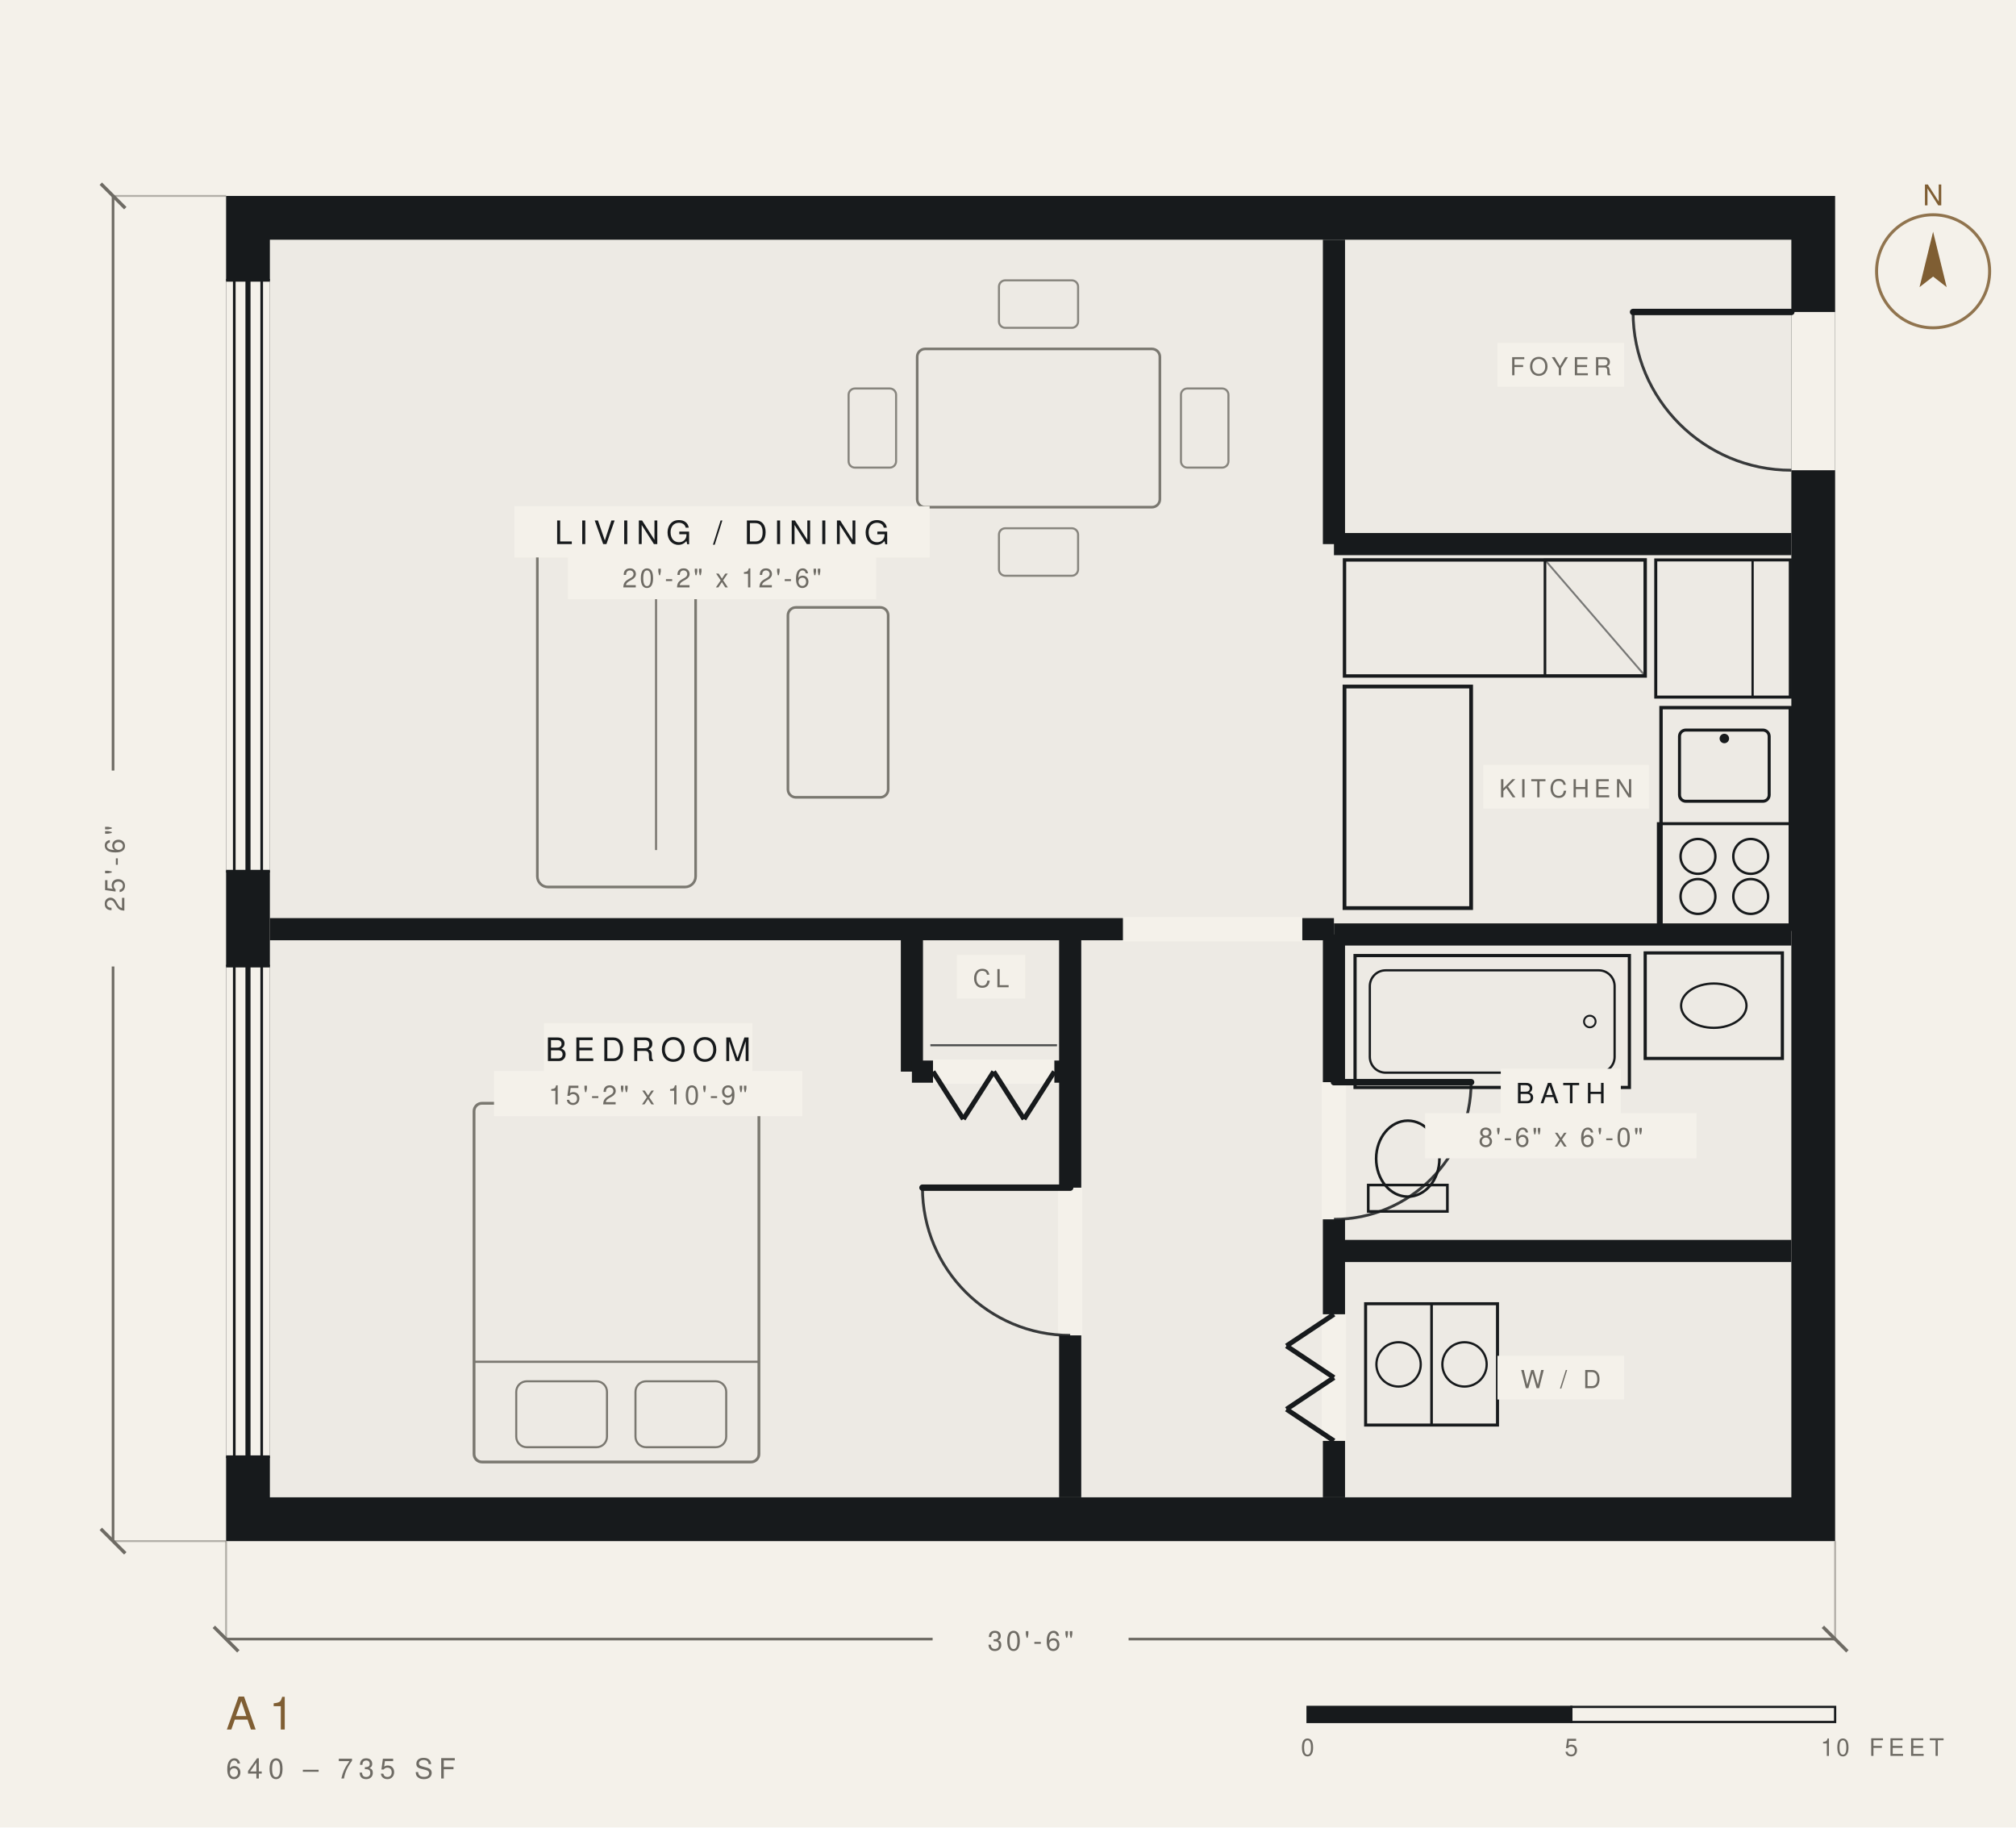
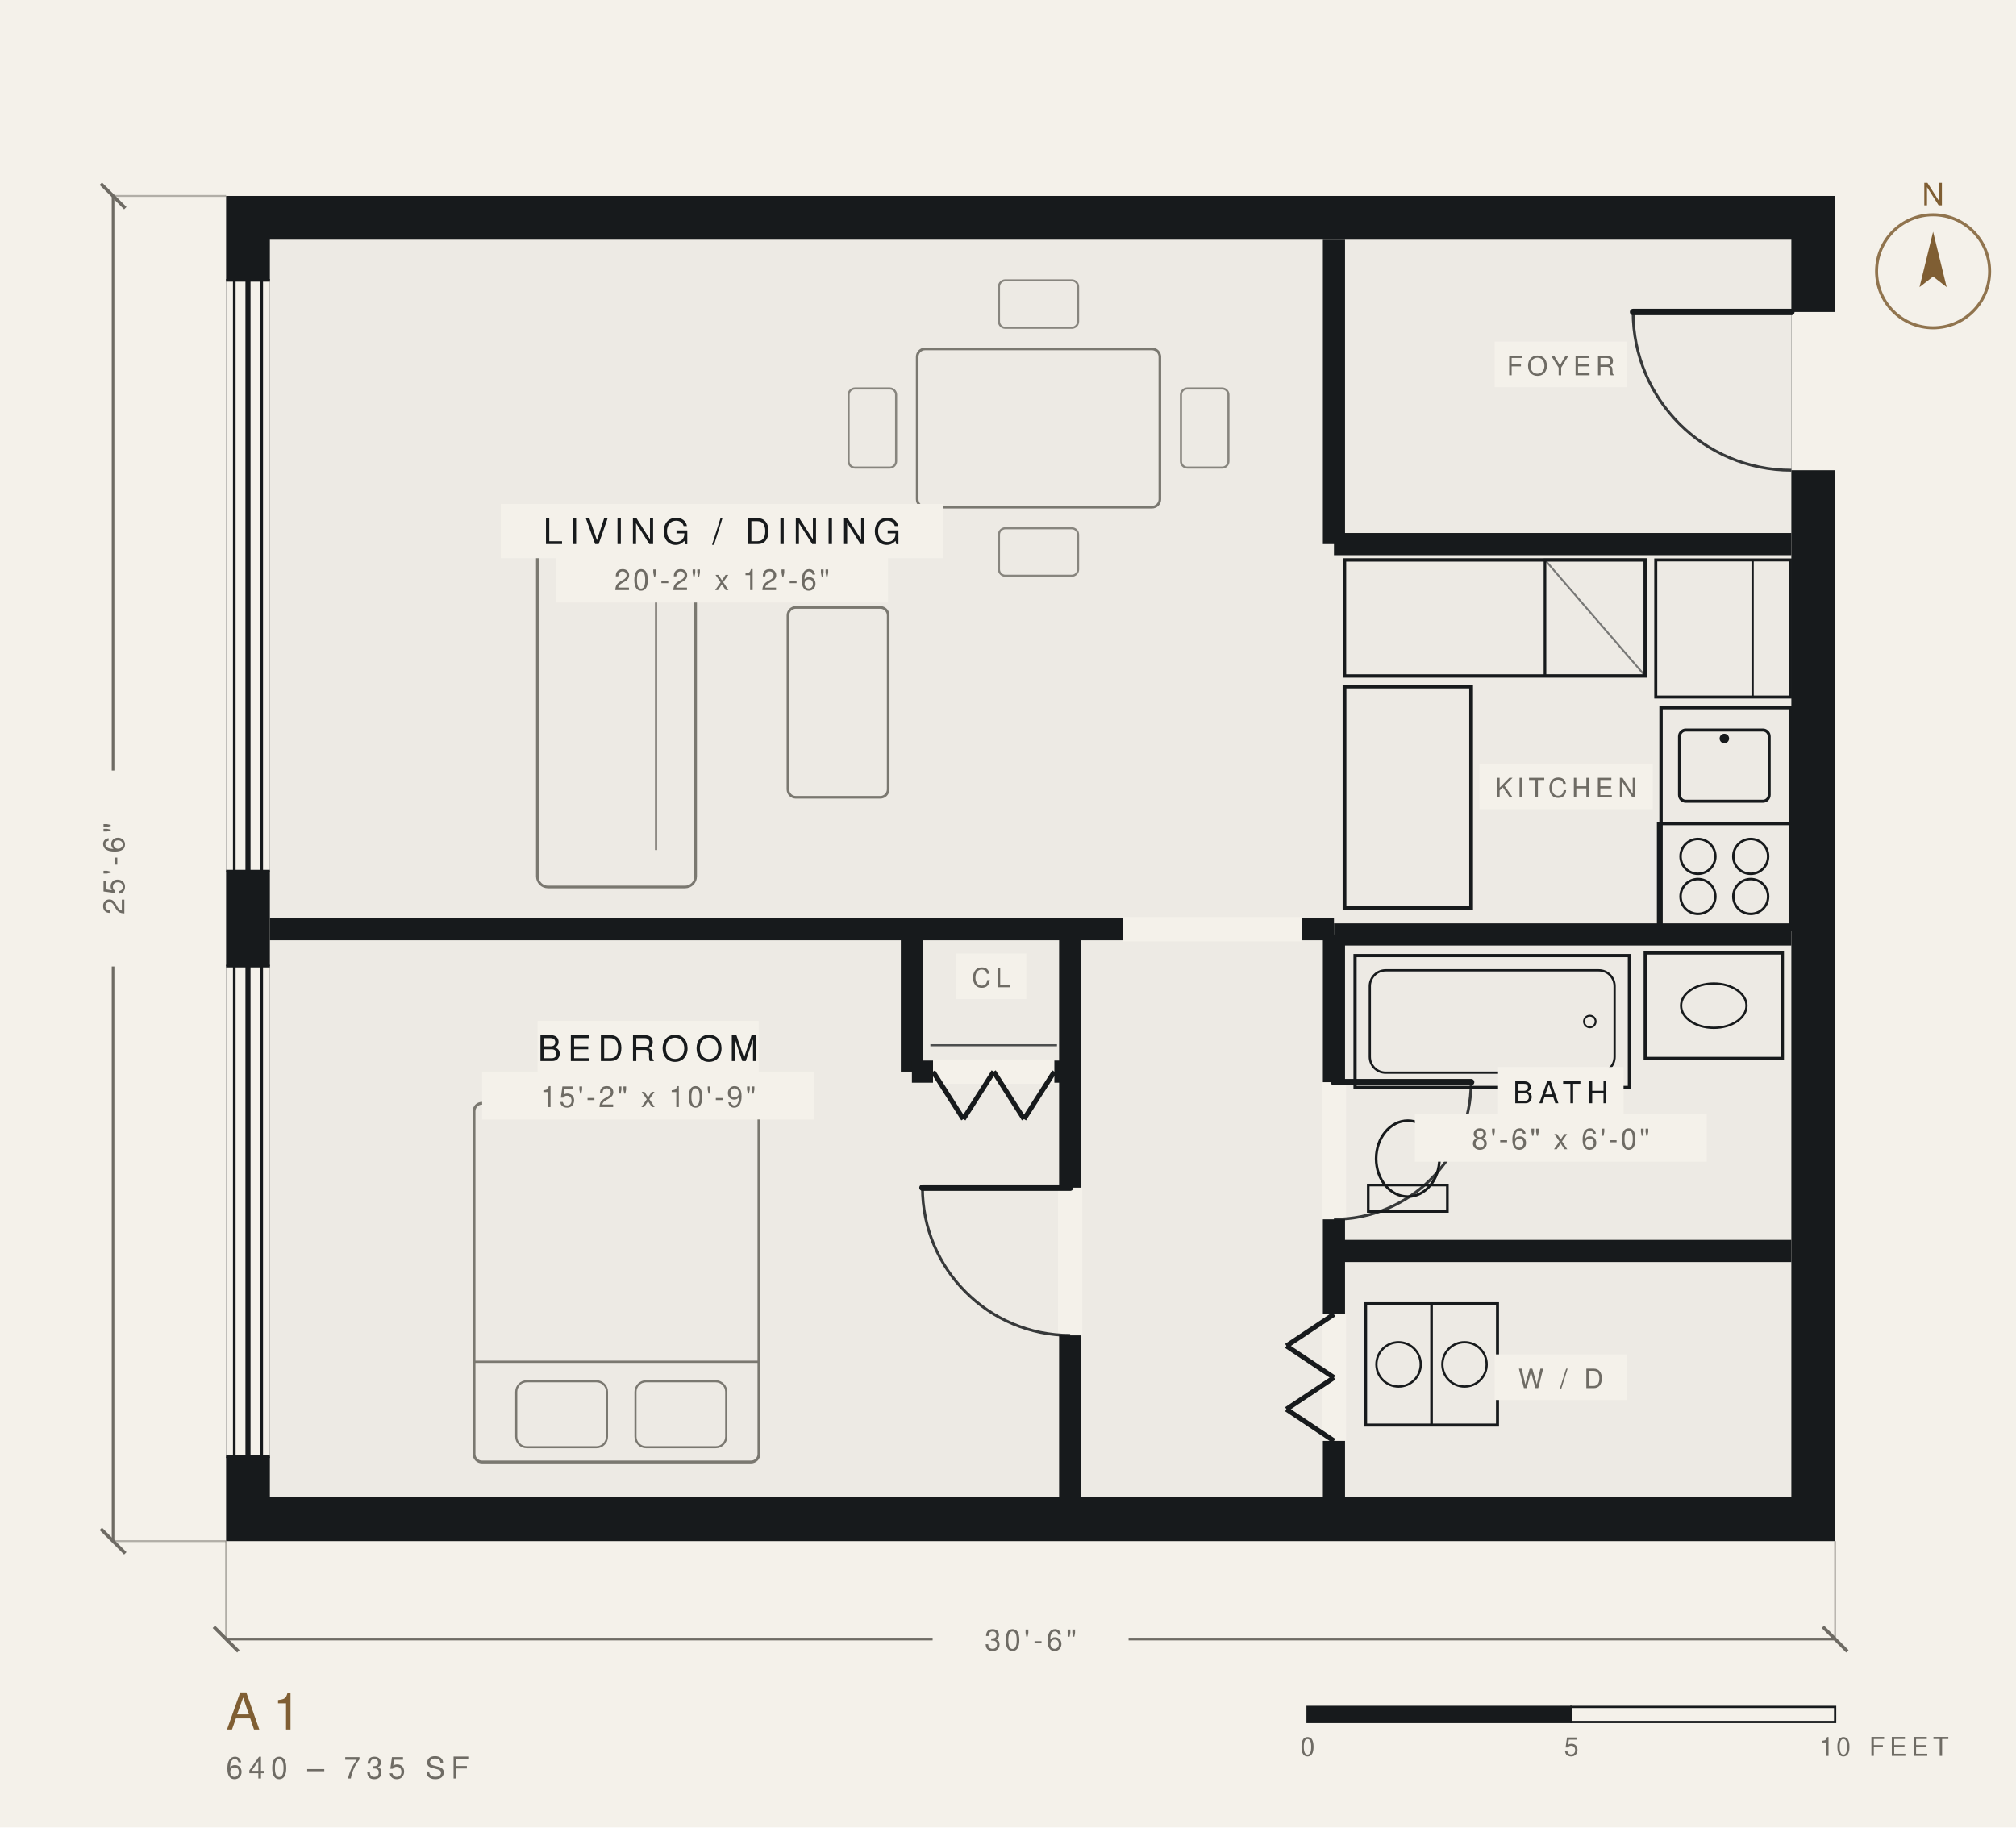
<svg xmlns="http://www.w3.org/2000/svg" viewBox="0 0 535.0 485.0" width="535.0" height="485.0" role="img" aria-label="A1 floor plan, One Bedroom">
  <rect width="535.0" height="485.0" fill="#F4F1EA" />
  <g shape-rendering="geometricPrecision">
    <rect x="71.62" y="63.62" width="403.76" height="333.76" fill="#171A1C" opacity="0.035" />
    <path d="M 60.0 52.0 H 487.0 V 409.0 H 60.0 Z M 71.62 63.62 H 475.38 V 397.38 H 71.62 Z" fill="#171A1C" fill-rule="evenodd" />
    <rect x="351.06" y="63.62" width="5.88" height="80.78" fill="#171A1C" />
    <rect x="354.0" y="141.46" width="121.38" height="5.88" fill="#171A1C" />
    <rect x="351.06" y="248.0" width="5.88" height="149.38" fill="#171A1C" />
    <rect x="354.0" y="245.06" width="121.38" height="5.88" fill="#171A1C" />
    <rect x="354.0" y="329.06" width="121.38" height="5.88" fill="#171A1C" />
    <rect x="71.62" y="243.66" width="282.38" height="5.88" fill="#171A1C" />
    <rect x="281.06" y="246.6" width="5.88" height="150.78" fill="#171A1C" />
    <rect x="239.06" y="246.6" width="5.88" height="37.8" fill="#171A1C" />
    <rect x="242.0" y="281.46" width="42.0" height="5.88" fill="#171A1C" />
    <rect x="60.0" y="74.4" width="11.62" height="156.8" fill="#F4F1EA" />
    <rect x="60.0" y="256.4" width="11.62" height="130.2" fill="#F4F1EA" />
    <rect x="475.38" y="82.8" width="11.62" height="42.0" fill="#F4F1EA" />
    <rect x="350.78" y="287.2" width="6.44" height="36.4" fill="#F4F1EA" />
    <rect x="350.78" y="348.8" width="6.44" height="33.6" fill="#F4F1EA" />
    <rect x="280.78" y="315.2" width="6.44" height="39.2" fill="#F4F1EA" />
    <rect x="298.0" y="243.38" width="47.6" height="6.44" fill="#F4F1EA" />
    <rect x="247.6" y="281.18" width="32.2" height="6.44" fill="#F4F1EA" />
    <line x1="62.17" y1="74.4" x2="62.17" y2="231.2" stroke="#171A1C" stroke-width="0.7" />
    <line x1="65.81" y1="74.4" x2="65.81" y2="231.2" stroke="#171A1C" stroke-width="1.35" />
    <line x1="69.45" y1="74.4" x2="69.45" y2="231.2" stroke="#171A1C" stroke-width="0.7" />
    <line x1="60.0" y1="74.4" x2="71.62" y2="74.4" stroke="#171A1C" stroke-width="0.7" />
    <line x1="60.0" y1="231.2" x2="71.62" y2="231.2" stroke="#171A1C" stroke-width="0.7" />
    <line x1="62.17" y1="256.4" x2="62.17" y2="386.6" stroke="#171A1C" stroke-width="0.7" />
    <line x1="65.81" y1="256.4" x2="65.81" y2="386.6" stroke="#171A1C" stroke-width="1.35" />
    <line x1="69.45" y1="256.4" x2="69.45" y2="386.6" stroke="#171A1C" stroke-width="0.7" />
    <line x1="60.0" y1="256.4" x2="71.62" y2="256.4" stroke="#171A1C" stroke-width="0.7" />
    <line x1="60.0" y1="386.6" x2="71.62" y2="386.6" stroke="#171A1C" stroke-width="0.7" />
    <path d="M 475.38 124.8 A 42.0 42.0 0 0 1 433.38 82.8" fill="none" stroke="#171A1C" stroke-width="0.75" opacity="0.85" />
    <line x1="475.38" y1="82.8" x2="433.38" y2="82.8" stroke="#171A1C" stroke-width="1.7" stroke-linecap="round" />
    <path d="M 354.0 323.6 A 36.4 36.4 0 0 0 390.4 287.2" fill="none" stroke="#171A1C" stroke-width="0.75" opacity="0.85" />
    <line x1="354.0" y1="287.2" x2="390.4" y2="287.2" stroke="#171A1C" stroke-width="1.7" stroke-linecap="round" />
    <line x1="354.0" y1="348.8" x2="341.4" y2="357.2" stroke="#171A1C" stroke-width="1.3" />
    <line x1="341.4" y1="357.2" x2="354.0" y2="365.6" stroke="#171A1C" stroke-width="1.3" />
    <line x1="354.0" y1="365.6" x2="341.4" y2="374.0" stroke="#171A1C" stroke-width="1.3" />
    <line x1="341.4" y1="374.0" x2="354.0" y2="382.4" stroke="#171A1C" stroke-width="1.3" />
    <path d="M 284.0 354.4 A 39.2 39.2 0 0 1 244.8 315.2" fill="none" stroke="#171A1C" stroke-width="0.75" opacity="0.85" />
    <line x1="284.0" y1="315.2" x2="244.8" y2="315.2" stroke="#171A1C" stroke-width="1.7" stroke-linecap="round" />
    <line x1="247.6" y1="284.4" x2="255.65" y2="297.0" stroke="#171A1C" stroke-width="1.3" />
    <line x1="255.65" y1="297.0" x2="263.7" y2="284.4" stroke="#171A1C" stroke-width="1.3" />
    <line x1="263.7" y1="284.4" x2="271.75" y2="297.0" stroke="#171A1C" stroke-width="1.3" />
    <line x1="271.75" y1="297.0" x2="279.8" y2="284.4" stroke="#171A1C" stroke-width="1.3" />
    <line x1="246.9" y1="277.4" x2="280.5" y2="277.4" stroke="#171A1C" stroke-width="0.55" opacity="0.75" />
    <rect x="439.4" y="148.6" width="35.7" height="36.4" fill="none" stroke="#171A1C" stroke-width="0.8" />
    <line x1="465.1" y1="148.6" x2="465.1" y2="185.0" stroke="#171A1C" stroke-width="0.6" />
    <rect x="356.8" y="148.6" width="79.8" height="30.8" fill="none" stroke="#171A1C" stroke-width="0.9" />
    <rect x="440.8" y="187.8" width="34.3" height="58.8" fill="none" stroke="#171A1C" stroke-width="0.9" />
    <rect x="445.7" y="193.75" width="23.8" height="18.9" fill="none" stroke="#171A1C" stroke-width="0.8" rx="1.68" />
    <circle cx="457.6" cy="195.99" r="1.26" fill="#171A1C" />
    <rect x="440.1" y="218.6" width="35.0" height="28.0" fill="none" stroke="#171A1C" stroke-width="0.8" />
    <circle cx="450.6" cy="227.28" r="4.62" fill="none" stroke="#171A1C" stroke-width="0.65" />
    <circle cx="450.6" cy="237.92" r="4.62" fill="none" stroke="#171A1C" stroke-width="0.65" />
    <circle cx="464.6" cy="227.28" r="4.62" fill="none" stroke="#171A1C" stroke-width="0.65" />
    <circle cx="464.6" cy="237.92" r="4.62" fill="none" stroke="#171A1C" stroke-width="0.65" />
    <rect x="410.0" y="148.6" width="26.6" height="30.8" fill="none" stroke="#171A1C" stroke-width="0.7" />
    <line x1="410.0" y1="148.6" x2="436.6" y2="179.4" stroke="#171A1C" stroke-width="0.5" opacity="0.55" />
    <rect x="356.8" y="182.2" width="33.6" height="58.8" fill="none" stroke="#171A1C" stroke-width="1.0" />
    <rect x="359.6" y="253.6" width="72.8" height="35.0" fill="none" stroke="#171A1C" stroke-width="0.85" />
    <rect x="363.52" y="257.52" width="64.96" height="27.16" fill="none" stroke="#171A1C" stroke-width="0.6" rx="4.2" />
    <circle cx="421.9" cy="271.1" r="1.54" fill="none" stroke="#171A1C" stroke-width="0.5" />
    <rect x="436.6" y="252.9" width="36.4" height="28.0" fill="none" stroke="#171A1C" stroke-width="0.85" />
    <ellipse cx="454.8" cy="266.9" rx="8.68" ry="5.88" fill="none" stroke="#171A1C" stroke-width="0.6" />
    <g transform="translate(373.6,309.6) rotate(180)">
      <rect x="-10.5" y="-11.9" width="21.0" height="7.0" fill="none" stroke="#171A1C" stroke-width="0.7" />
      <ellipse cx="0" cy="2.1" rx="8.4" ry="10.08" fill="none" stroke="#171A1C" stroke-width="0.7" />
    </g>
    <rect x="362.4" y="346.0" width="35.0" height="32.2" fill="none" stroke="#171A1C" stroke-width="0.8" />
    <line x1="379.9" y1="346.0" x2="379.9" y2="378.2" stroke="#171A1C" stroke-width="0.7" />
    <circle cx="371.15" cy="362.1" r="5.88" fill="none" stroke="#171A1C" stroke-width="0.6" />
    <circle cx="388.65" cy="362.1" r="5.88" fill="none" stroke="#171A1C" stroke-width="0.6" />
    <g transform="translate(163.6,186.4) rotate(90)" opacity="0.9">
      <rect x="-49.0" y="-21.0" width="98.0" height="42.0" rx="2.8" fill="none" stroke="#6E6B64" stroke-width="0.7" />
      <line x1="-39.2" y1="-10.5" x2="39.2" y2="-10.5" stroke="#6E6B64" stroke-width="0.55" />
    </g>
    <rect x="209.1" y="161.2" width="26.6" height="50.4" rx="2.1" fill="none" stroke="#6E6B64" stroke-width="0.7" opacity="0.9" />
    <rect x="243.4" y="92.6" width="64.4" height="42.0" rx="2.1" fill="none" stroke="#6E6B64" stroke-width="0.7" opacity="0.9" />
    <rect x="265.1" y="74.4" width="21.0" height="12.6" rx="1.68" fill="none" stroke="#6E6B64" stroke-width="0.55" opacity="0.8" />
    <rect x="265.1" y="140.2" width="21.0" height="12.6" rx="1.68" fill="none" stroke="#6E6B64" stroke-width="0.55" opacity="0.8" />
    <rect x="225.2" y="103.1" width="12.6" height="21.0" rx="1.68" fill="none" stroke="#6E6B64" stroke-width="0.55" opacity="0.8" />
    <rect x="313.4" y="103.1" width="12.6" height="21.0" rx="1.68" fill="none" stroke="#6E6B64" stroke-width="0.55" opacity="0.8" />
    <g transform="translate(163.6,340.4) rotate(180)" opacity="0.9">
      <rect x="-37.8" y="-47.6" width="75.6" height="95.2" rx="2.1" fill="none" stroke="#6E6B64" stroke-width="0.75" />
      <line x1="-37.8" y1="-21.0" x2="37.8" y2="-21.0" stroke="#6E6B64" stroke-width="0.6" />
      <rect x="-29.12" y="-43.68" width="24.08" height="17.5" rx="2.8" fill="none" stroke="#6E6B64" stroke-width="0.55" />
      <rect x="2.52" y="-43.68" width="24.08" height="17.5" rx="2.8" fill="none" stroke="#6E6B64" stroke-width="0.55" />
    </g>
-     <rect x="136.5" y="134.34" width="110.2" height="13.6" fill="#F4F1EA" />
-     <text x="191.6" y="144.4" font-family="Jost, 'Helvetica Neue', Helvetica, Arial, sans-serif" font-size="8.6" fill="#171A1C" letter-spacing="1.7" text-anchor="middle" font-weight="500">LIVING / DINING</text>
-     <rect x="150.7" y="147.02" width="81.8" height="12.0" fill="#F4F1EA" />
-     <text x="191.6" y="155.9" font-family="Jost, 'Helvetica Neue', Helvetica, Arial, sans-serif" font-size="7" fill="#6E6B64" letter-spacing="0.7" text-anchor="middle" font-weight="400">20'-2" x 12'-6"</text>
-     <rect x="393.64" y="203.02" width="43.92" height="11.6" fill="#F4F1EA" />
-     <text x="415.6" y="211.6" font-family="Jost, 'Helvetica Neue', Helvetica, Arial, sans-serif" font-size="6.6" fill="#6E6B64" letter-spacing="1.2" text-anchor="middle" font-weight="500">KITCHEN</text>
-     <rect x="397.4" y="91.02" width="33.6" height="11.6" fill="#F4F1EA" />
-     <text x="414.2" y="99.6" font-family="Jost, 'Helvetica Neue', Helvetica, Arial, sans-serif" font-size="6.6" fill="#6E6B64" letter-spacing="1.2" text-anchor="middle" font-weight="500">FOYER</text>
-     <rect x="144.34" y="271.54" width="55.32" height="13.6" fill="#F4F1EA" />
-     <text x="172.0" y="281.6" font-family="Jost, 'Helvetica Neue', Helvetica, Arial, sans-serif" font-size="8.6" fill="#171A1C" letter-spacing="1.7" text-anchor="middle" font-weight="500">BEDROOM</text>
-     <rect x="131.1" y="284.22" width="81.8" height="12.0" fill="#F4F1EA" />
-     <text x="172.0" y="293.1" font-family="Jost, 'Helvetica Neue', Helvetica, Arial, sans-serif" font-size="7" fill="#6E6B64" letter-spacing="0.7" text-anchor="middle" font-weight="400">15'-2" x 10'-9"</text>
-     <rect x="398.27" y="283.62" width="31.86" height="12.4" fill="#F4F1EA" />
-     <text x="414.2" y="292.8" font-family="Jost, 'Helvetica Neue', Helvetica, Arial, sans-serif" font-size="7.4" fill="#171A1C" letter-spacing="1.7" text-anchor="middle" font-weight="500">BATH</text>
-     <rect x="378.2" y="295.42" width="72.0" height="12.0" fill="#F4F1EA" />
-     <text x="414.2" y="304.3" font-family="Jost, 'Helvetica Neue', Helvetica, Arial, sans-serif" font-size="7" fill="#6E6B64" letter-spacing="0.7" text-anchor="middle" font-weight="400">8'-6" x 6'-0"</text>
-     <rect x="397.4" y="359.82" width="33.6" height="11.6" fill="#F4F1EA" />
-     <text x="414.2" y="368.4" font-family="Jost, 'Helvetica Neue', Helvetica, Arial, sans-serif" font-size="6.6" fill="#6E6B64" letter-spacing="1.2" text-anchor="middle" font-weight="500">W / D</text>
-     <rect x="253.94" y="253.42" width="18.12" height="11.6" fill="#F4F1EA" />
-     <text x="263.0" y="262.0" font-family="Jost, 'Helvetica Neue', Helvetica, Arial, sans-serif" font-size="6.6" fill="#6E6B64" letter-spacing="1.2" text-anchor="middle" font-weight="500">CL</text>
+     <rect x="132.9" y="133.74" width="117.4" height="14.4" fill="#F4F1EA" />
+     <text x="191.6" y="144.4" font-family="Jost, 'Helvetica Neue', Helvetica, Arial, sans-serif" font-size="9.4" fill="#171A1C" letter-spacing="1.7" text-anchor="middle" font-weight="500">LIVING / DINING</text>
+     <rect x="147.55" y="147.2" width="88.1" height="12.7" fill="#F4F1EA" />
+     <text x="191.6" y="156.6" font-family="Jost, 'Helvetica Neue', Helvetica, Arial, sans-serif" font-size="7.7" fill="#6E6B64" letter-spacing="0.7" text-anchor="middle" font-weight="400">20'-2" x 12'-6"</text>
+     <rect x="392.59" y="202.65" width="46.02" height="12.1" fill="#F4F1EA" />
+     <text x="415.6" y="211.6" font-family="Jost, 'Helvetica Neue', Helvetica, Arial, sans-serif" font-size="7.1" fill="#6E6B64" letter-spacing="1.2" text-anchor="middle" font-weight="500">KITCHEN</text>
+     <rect x="396.65" y="90.65" width="35.1" height="12.1" fill="#F4F1EA" />
+     <text x="414.2" y="99.6" font-family="Jost, 'Helvetica Neue', Helvetica, Arial, sans-serif" font-size="7.1" fill="#6E6B64" letter-spacing="1.2" text-anchor="middle" font-weight="500">FOYER</text>
+     <rect x="142.66" y="270.94" width="58.68" height="14.4" fill="#F4F1EA" />
+     <text x="172.0" y="281.6" font-family="Jost, 'Helvetica Neue', Helvetica, Arial, sans-serif" font-size="9.4" fill="#171A1C" letter-spacing="1.7" text-anchor="middle" font-weight="500">BEDROOM</text>
+     <rect x="127.95" y="284.4" width="88.1" height="12.7" fill="#F4F1EA" />
+     <text x="172.0" y="293.8" font-family="Jost, 'Helvetica Neue', Helvetica, Arial, sans-serif" font-size="7.7" fill="#6E6B64" letter-spacing="0.7" text-anchor="middle" font-weight="400">15'-2" x 10'-9"</text>
+     <rect x="397.55" y="283.18" width="33.3" height="13.0" fill="#F4F1EA" />
+     <text x="414.2" y="292.8" font-family="Jost, 'Helvetica Neue', Helvetica, Arial, sans-serif" font-size="8.0" fill="#171A1C" letter-spacing="1.7" text-anchor="middle" font-weight="500">BATH</text>
+     <rect x="375.47" y="295.6" width="77.46" height="12.7" fill="#F4F1EA" />
+     <text x="414.2" y="305.0" font-family="Jost, 'Helvetica Neue', Helvetica, Arial, sans-serif" font-size="7.7" fill="#6E6B64" letter-spacing="0.7" text-anchor="middle" font-weight="400">8'-6" x 6'-0"</text>
+     <rect x="396.65" y="359.45" width="35.1" height="12.1" fill="#F4F1EA" />
+     <text x="414.2" y="368.4" font-family="Jost, 'Helvetica Neue', Helvetica, Arial, sans-serif" font-size="7.1" fill="#6E6B64" letter-spacing="1.2" text-anchor="middle" font-weight="500">W / D</text>
+     <rect x="253.64" y="253.05" width="18.72" height="12.1" fill="#F4F1EA" />
+     <text x="263.0" y="262.0" font-family="Jost, 'Helvetica Neue', Helvetica, Arial, sans-serif" font-size="7.1" fill="#6E6B64" letter-spacing="1.2" text-anchor="middle" font-weight="500">CL</text>
    <line x1="60.0" y1="435.0" x2="487.0" y2="435.0" stroke="#6E6B64" stroke-width="0.7" />
    <line x1="56.75" y1="431.75" x2="63.25" y2="438.25" stroke="#6E6B64" stroke-width="0.9" />
    <line x1="483.75" y1="431.75" x2="490.25" y2="438.25" stroke="#6E6B64" stroke-width="0.9" />
    <line x1="60.0" y1="435.0" x2="60.0" y2="409.0" stroke="#6E6B64" stroke-width="0.5" opacity="0.5" />
    <line x1="487.0" y1="435.0" x2="487.0" y2="409.0" stroke="#6E6B64" stroke-width="0.5" opacity="0.5" />
    <rect x="247.5" y="429.5" width="52" height="10" fill="#F4F1EA" />
-     <text x="273.5" y="438.0" font-family="Jost, 'Helvetica Neue', Helvetica, Arial, sans-serif" font-size="7.2" fill="#6E6B64" letter-spacing="0.9" text-anchor="middle" font-weight="400">30'-6"</text>
+     <text x="273.5" y="438.0" font-family="Jost, 'Helvetica Neue', Helvetica, Arial, sans-serif" font-size="7.8" fill="#6E6B64" letter-spacing="0.9" text-anchor="middle" font-weight="400">30'-6"</text>
    <line x1="30.0" y1="52.0" x2="30.0" y2="409.0" stroke="#6E6B64" stroke-width="0.7" />
    <line x1="26.75" y1="48.75" x2="33.25" y2="55.25" stroke="#6E6B64" stroke-width="0.9" />
    <line x1="26.75" y1="405.75" x2="33.25" y2="412.25" stroke="#6E6B64" stroke-width="0.9" />
    <line x1="30.0" y1="52.0" x2="60.0" y2="52.0" stroke="#6E6B64" stroke-width="0.5" opacity="0.5" />
    <line x1="30.0" y1="409.0" x2="60.0" y2="409.0" stroke="#6E6B64" stroke-width="0.5" opacity="0.5" />
    <rect x="24.5" y="204.5" width="10" height="52" fill="#F4F1EA" />
-     <text x="33.0" y="230.5" font-family="Jost, 'Helvetica Neue', Helvetica, Arial, sans-serif" font-size="7.2" fill="#6E6B64" letter-spacing="0.9" text-anchor="middle" font-weight="400" transform="rotate(-90 33.0 230.5)">25'-6"</text>
+     <text x="33.0" y="230.5" font-family="Jost, 'Helvetica Neue', Helvetica, Arial, sans-serif" font-size="7.8" fill="#6E6B64" letter-spacing="0.9" text-anchor="middle" font-weight="400" transform="rotate(-90 33.0 230.5)">25'-6"</text>
    <g transform="translate(513.0,72)">
      <circle cx="0" cy="0" r="15" fill="none" stroke="#7F5E33" stroke-width="0.8" opacity="0.85" />
      <path d="M 0 -10.5 L 3.6 4.2 L 0 1.4 L -3.6 4.2 Z" fill="#7F5E33" />
-       <text x="0" y="-17.5" font-family="Jost, 'Helvetica Neue', Helvetica, Arial, sans-serif" font-size="7.6" fill="#7F5E33" letter-spacing="1.4" text-anchor="middle" font-weight="500">N</text>
+       <text x="0" y="-17.5" font-family="Jost, 'Helvetica Neue', Helvetica, Arial, sans-serif" font-size="8.2" fill="#7F5E33" letter-spacing="1.4" text-anchor="middle" font-weight="500">N</text>
    </g>
-     <text x="60" y="459.0" font-family="Jost, 'Helvetica Neue', Helvetica, Arial, sans-serif" font-size="12" fill="#7F5E33" letter-spacing="3.4" font-weight="500">A1</text>
-     <text x="60" y="472.0" font-family="Jost, 'Helvetica Neue', Helvetica, Arial, sans-serif" font-size="7.4" fill="#6E6B64" letter-spacing="1.5">640 – 735 SF</text>
+     <text x="60" y="459.0" font-family="Jost, 'Helvetica Neue', Helvetica, Arial, sans-serif" font-size="13.5" fill="#7F5E33" letter-spacing="3.4" font-weight="500">A1</text>
+     <text x="60" y="472.0" font-family="Jost, 'Helvetica Neue', Helvetica, Arial, sans-serif" font-size="8" fill="#6E6B64" letter-spacing="1.5">640 – 735 SF</text>
    <rect x="347.0" y="453.0" width="70.0" height="4.0" fill="#171A1C" stroke="#171A1C" stroke-width="0.6" />
    <rect x="417.0" y="453.0" width="70.0" height="4.0" fill="#F4F1EA" stroke="#171A1C" stroke-width="0.6" />
-     <text x="347.0" y="466.0" font-family="Jost, 'Helvetica Neue', Helvetica, Arial, sans-serif" font-size="6.4" fill="#6E6B64" letter-spacing="0.6" text-anchor="middle">0</text>
-     <text x="417.0" y="466.0" font-family="Jost, 'Helvetica Neue', Helvetica, Arial, sans-serif" font-size="6.4" fill="#6E6B64" letter-spacing="0.6" text-anchor="middle">5</text>
-     <text x="487.0" y="466.0" font-family="Jost, 'Helvetica Neue', Helvetica, Arial, sans-serif" font-size="6.4" fill="#6E6B64" letter-spacing="0.6" text-anchor="middle">10</text>
-     <text x="496.0" y="466.0" font-family="Jost, 'Helvetica Neue', Helvetica, Arial, sans-serif" font-size="6.4" fill="#6E6B64" letter-spacing="1.2">FEET</text>
+     <text x="347.0" y="466.0" font-family="Jost, 'Helvetica Neue', Helvetica, Arial, sans-serif" font-size="6.9" fill="#6E6B64" letter-spacing="0.6" text-anchor="middle">0</text>
+     <text x="417.0" y="466.0" font-family="Jost, 'Helvetica Neue', Helvetica, Arial, sans-serif" font-size="6.9" fill="#6E6B64" letter-spacing="0.6" text-anchor="middle">5</text>
+     <text x="487.0" y="466.0" font-family="Jost, 'Helvetica Neue', Helvetica, Arial, sans-serif" font-size="6.9" fill="#6E6B64" letter-spacing="0.6" text-anchor="middle">10</text>
+     <text x="496.0" y="466.0" font-family="Jost, 'Helvetica Neue', Helvetica, Arial, sans-serif" font-size="6.9" fill="#6E6B64" letter-spacing="1.2">FEET</text>
  </g>
</svg>
